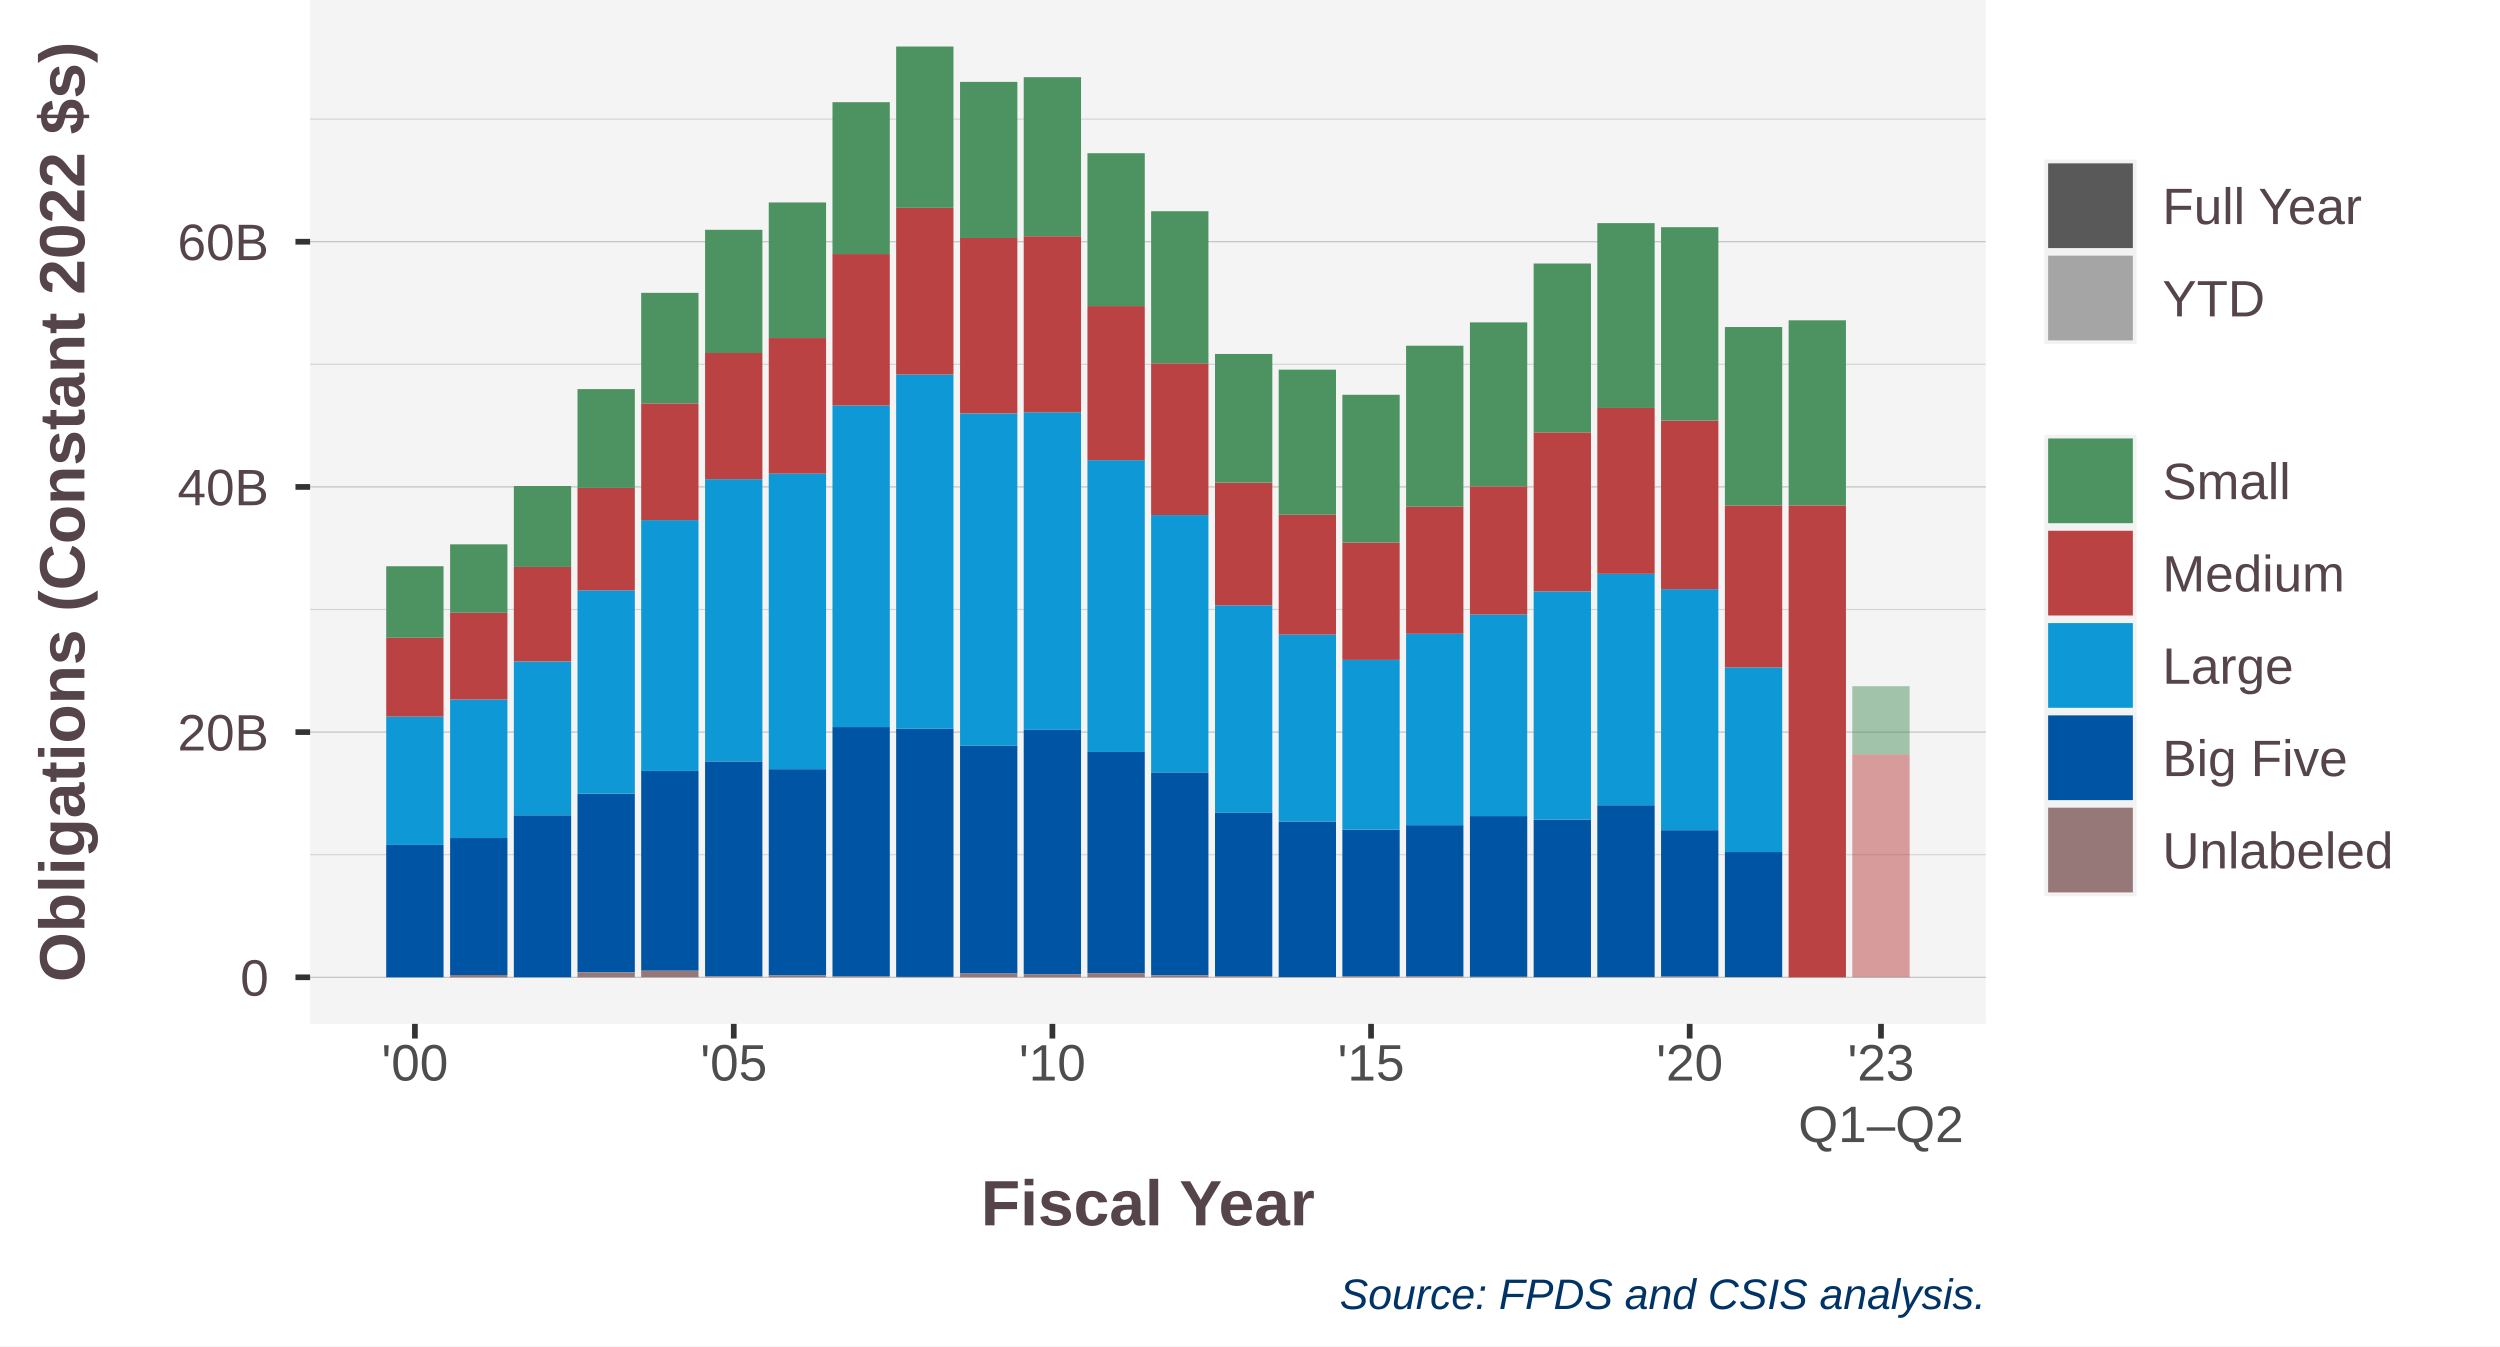
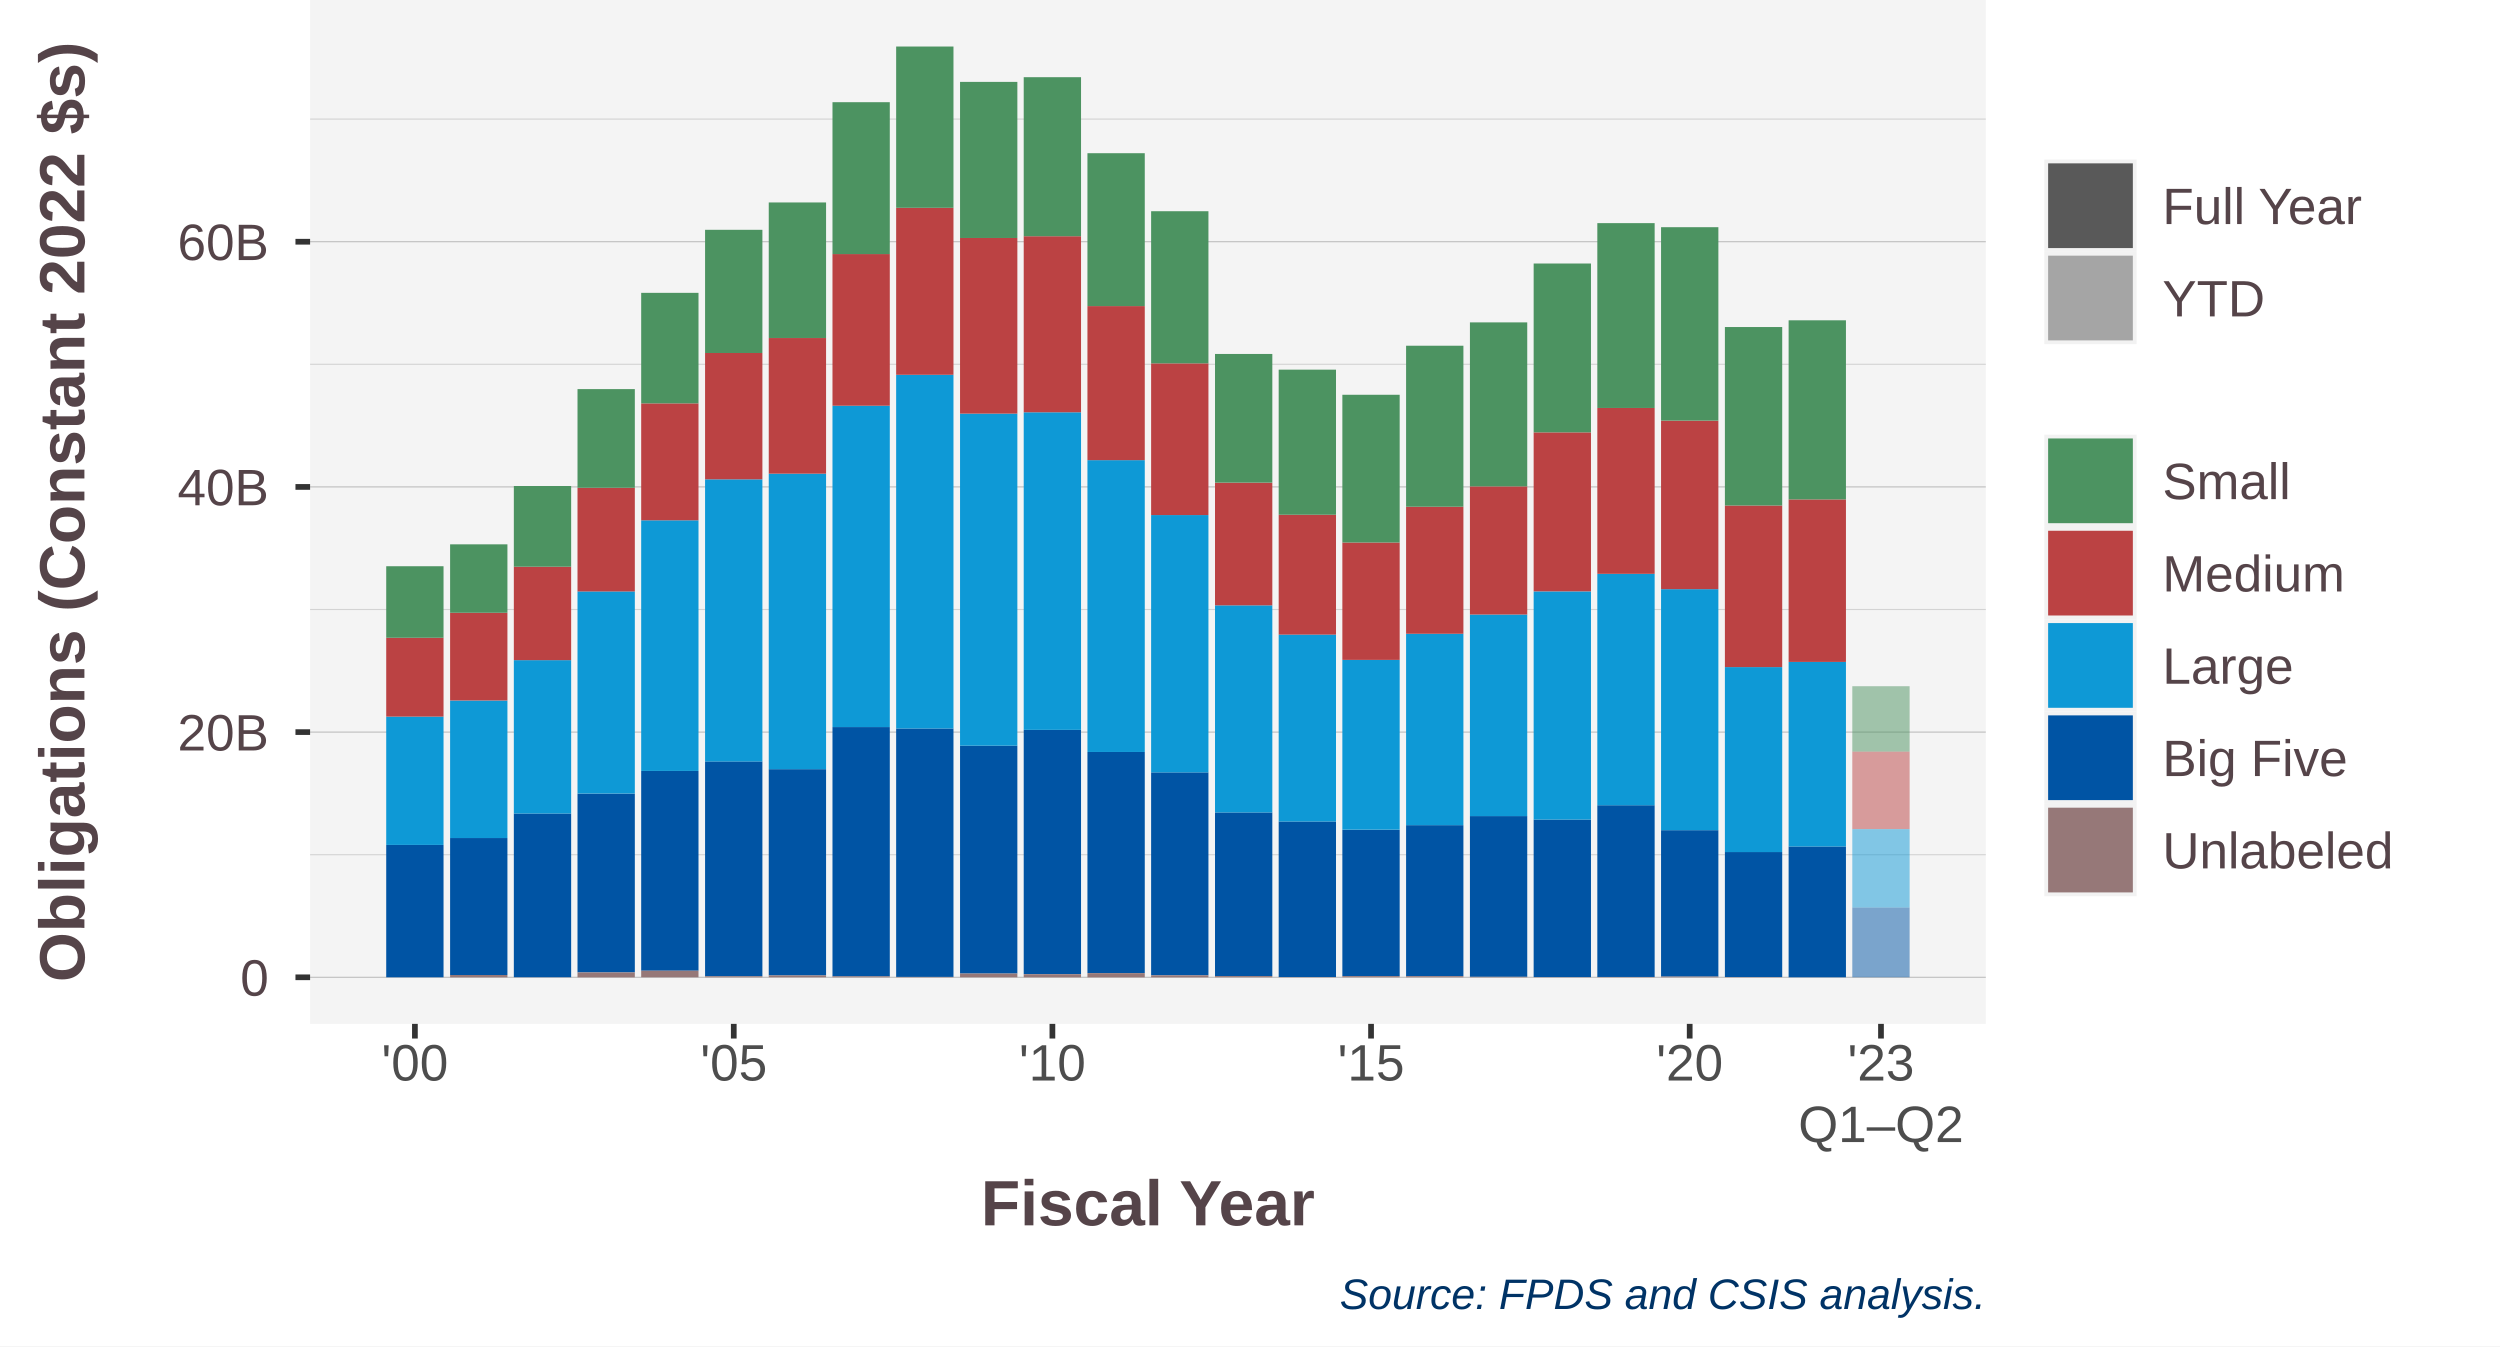
<svg xmlns="http://www.w3.org/2000/svg" class="svglite" width="468.00pt" height="252.00pt" viewBox="0 0 468.00 252.00">
  <defs>
    <style type="text/css">
    .svglite line, .svglite polyline, .svglite polygon, .svglite path, .svglite rect, .svglite circle {
      fill: none;
      stroke: #000000;
      stroke-linecap: round;
      stroke-linejoin: round;
      stroke-miterlimit: 10.00;
    }
    .svglite text {
      white-space: pre;
    }
  </style>
  </defs>
  <rect width="100%" height="100%" style="stroke: none; fill: #FFFFFF;" />
  <defs>
    <clipPath id="cpMC4wMHw0NjguMDB8MC4wMHwyNTIuMDA=">
      <rect x="0.00" y="0.00" width="468.00" height="252.00" />
    </clipPath>
  </defs>
  <g clip-path="url(#cpMC4wMHw0NjguMDB8MC4wMHwyNTIuMDA=)">
    <rect x="0.00" y="0.00" width="468.00" height="252.00" style="stroke-width: 1.07; stroke: #FFFFFF; fill: #FFFFFF;" />
  </g>
  <defs>
    <clipPath id="cpNTguMDV8MzcxLjc0fDAuMDB8MTkxLjY3">
      <rect x="58.05" y="0.00" width="313.70" height="191.67" />
    </clipPath>
  </defs>
  <g clip-path="url(#cpNTguMDV8MzcxLjc0fDAuMDB8MTkxLjY3)">
    <rect x="58.05" y="-0" width="313.70" height="191.67" style="stroke-width: 1.07; stroke: none; fill: #F4F4F4;" />
    <polyline points="58.05,160.00 371.74,160.00 " style="stroke-width: 0.21; stroke: #D3D3D3; stroke-linecap: butt;" />
    <polyline points="58.05,114.10 371.74,114.10 " style="stroke-width: 0.21; stroke: #D3D3D3; stroke-linecap: butt;" />
    <polyline points="58.05,68.20 371.74,68.20 " style="stroke-width: 0.21; stroke: #D3D3D3; stroke-linecap: butt;" />
    <polyline points="58.05,22.30 371.74,22.30 " style="stroke-width: 0.21; stroke: #D3D3D3; stroke-linecap: butt;" />
    <polyline points="58.05,182.95 371.74,182.95 " style="stroke-width: 0.21; stroke: #BEBEBE; stroke-linecap: butt;" />
    <polyline points="58.05,137.05 371.74,137.05 " style="stroke-width: 0.21; stroke: #BEBEBE; stroke-linecap: butt;" />
    <polyline points="58.05,91.15 371.74,91.15 " style="stroke-width: 0.21; stroke: #BEBEBE; stroke-linecap: butt;" />
    <polyline points="58.05,45.25 371.74,45.25 " style="stroke-width: 0.21; stroke: #BEBEBE; stroke-linecap: butt;" />
    <rect x="72.30" y="158.17" width="10.73" height="24.78" style="stroke-width: 1.07; stroke: none; stroke-linecap: butt; stroke-linejoin: miter; fill: #0054A4;" />
    <rect x="84.26" y="156.88" width="10.73" height="25.64" style="stroke-width: 1.07; stroke: none; stroke-linecap: butt; stroke-linejoin: miter; fill: #0054A4;" />
-     <rect x="96.19" y="152.62" width="10.73" height="30.32" style="stroke-width: 1.07; stroke: none; stroke-linecap: butt; stroke-linejoin: miter; fill: #0054A4;" />
+     <rect x="96.19" y="152.29" width="10.73" height="30.65" style="stroke-width: 1.07; stroke: none; stroke-linecap: butt; stroke-linejoin: miter; fill: #0054A4;" />
    <rect x="108.11" y="148.56" width="10.73" height="33.48" style="stroke-width: 1.07; stroke: none; stroke-linecap: butt; stroke-linejoin: miter; fill: #0054A4;" />
    <rect x="120.03" y="144.32" width="10.73" height="37.40" style="stroke-width: 1.07; stroke: none; stroke-linecap: butt; stroke-linejoin: miter; fill: #0054A4;" />
    <rect x="131.99" y="142.54" width="10.73" height="40.22" style="stroke-width: 1.07; stroke: none; stroke-linecap: butt; stroke-linejoin: miter; fill: #0054A4;" />
    <rect x="143.91" y="143.99" width="10.73" height="38.61" style="stroke-width: 1.07; stroke: none; stroke-linecap: butt; stroke-linejoin: miter; fill: #0054A4;" />
    <rect x="155.84" y="136.11" width="10.73" height="46.67" style="stroke-width: 1.07; stroke: none; stroke-linecap: butt; stroke-linejoin: miter; fill: #0054A4;" />
    <rect x="167.76" y="136.37" width="10.73" height="46.51" style="stroke-width: 1.07; stroke: none; stroke-linecap: butt; stroke-linejoin: miter; fill: #0054A4;" />
    <rect x="179.72" y="139.59" width="10.73" height="42.66" style="stroke-width: 1.07; stroke: none; stroke-linecap: butt; stroke-linejoin: miter; fill: #0054A4;" />
    <rect x="191.64" y="136.62" width="10.73" height="45.74" style="stroke-width: 1.07; stroke: none; stroke-linecap: butt; stroke-linejoin: miter; fill: #0054A4;" />
    <rect x="203.57" y="140.77" width="10.73" height="41.40" style="stroke-width: 1.07; stroke: none; stroke-linecap: butt; stroke-linejoin: miter; fill: #0054A4;" />
    <rect x="215.49" y="144.59" width="10.73" height="37.99" style="stroke-width: 1.07; stroke: none; stroke-linecap: butt; stroke-linejoin: miter; fill: #0054A4;" />
    <rect x="227.45" y="152.09" width="10.73" height="30.63" style="stroke-width: 1.07; stroke: none; stroke-linecap: butt; stroke-linejoin: miter; fill: #0054A4;" />
    <rect x="239.37" y="153.78" width="10.73" height="29.12" style="stroke-width: 1.07; stroke: none; stroke-linecap: butt; stroke-linejoin: miter; fill: #0054A4;" />
    <rect x="251.29" y="155.32" width="10.73" height="27.41" style="stroke-width: 1.07; stroke: none; stroke-linecap: butt; stroke-linejoin: miter; fill: #0054A4;" />
    <rect x="263.22" y="154.47" width="10.73" height="28.27" style="stroke-width: 1.07; stroke: none; stroke-linecap: butt; stroke-linejoin: miter; fill: #0054A4;" />
    <rect x="275.17" y="152.77" width="10.73" height="30.09" style="stroke-width: 1.07; stroke: none; stroke-linecap: butt; stroke-linejoin: miter; fill: #0054A4;" />
    <rect x="287.10" y="153.42" width="10.73" height="29.49" style="stroke-width: 1.07; stroke: none; stroke-linecap: butt; stroke-linejoin: miter; fill: #0054A4;" />
    <rect x="299.02" y="150.74" width="10.73" height="32.15" style="stroke-width: 1.07; stroke: none; stroke-linecap: butt; stroke-linejoin: miter; fill: #0054A4;" />
    <rect x="310.95" y="155.41" width="10.73" height="27.41" style="stroke-width: 1.07; stroke: none; stroke-linecap: butt; stroke-linejoin: miter; fill: #0054A4;" />
    <rect x="322.90" y="159.50" width="10.73" height="23.40" style="stroke-width: 1.07; stroke: none; stroke-linecap: butt; stroke-linejoin: miter; fill: #0054A4;" />
+     <rect x="334.83" y="158.46" width="10.73" height="24.49" style="stroke-width: 1.07; stroke: none; stroke-linecap: butt; stroke-linejoin: miter; fill: #0054A4;" />
+     <rect x="346.75" y="169.88" width="10.73" height="13.07" style="stroke-width: 1.07; stroke: none; stroke-linecap: butt; stroke-linejoin: miter; fill: #0054A4; fill-opacity: 0.50;" />
    <rect x="72.30" y="134.15" width="10.73" height="24.02" style="stroke-width: 1.07; stroke: none; stroke-linecap: butt; stroke-linejoin: miter; fill: #0E99D6;" />
-     <rect x="84.26" y="130.96" width="10.73" height="25.92" style="stroke-width: 1.07; stroke: none; stroke-linecap: butt; stroke-linejoin: miter; fill: #0E99D6;" />
-     <rect x="96.19" y="123.83" width="10.73" height="28.79" style="stroke-width: 1.07; stroke: none; stroke-linecap: butt; stroke-linejoin: miter; fill: #0E99D6;" />
-     <rect x="108.11" y="110.51" width="10.73" height="38.05" style="stroke-width: 1.07; stroke: none; stroke-linecap: butt; stroke-linejoin: miter; fill: #0E99D6;" />
-     <rect x="120.03" y="97.36" width="10.73" height="46.96" style="stroke-width: 1.07; stroke: none; stroke-linecap: butt; stroke-linejoin: miter; fill: #0E99D6;" />
-     <rect x="131.99" y="89.70" width="10.73" height="52.84" style="stroke-width: 1.07; stroke: none; stroke-linecap: butt; stroke-linejoin: miter; fill: #0E99D6;" />
-     <rect x="143.91" y="88.65" width="10.73" height="55.33" style="stroke-width: 1.07; stroke: none; stroke-linecap: butt; stroke-linejoin: miter; fill: #0E99D6;" />
-     <rect x="155.84" y="75.91" width="10.73" height="60.19" style="stroke-width: 1.07; stroke: none; stroke-linecap: butt; stroke-linejoin: miter; fill: #0E99D6;" />
-     <rect x="167.76" y="70.12" width="10.73" height="66.25" style="stroke-width: 1.07; stroke: none; stroke-linecap: butt; stroke-linejoin: miter; fill: #0E99D6;" />
-     <rect x="179.72" y="77.40" width="10.73" height="62.20" style="stroke-width: 1.07; stroke: none; stroke-linecap: butt; stroke-linejoin: miter; fill: #0E99D6;" />
+     <rect x="84.26" y="131.14" width="10.73" height="25.74" style="stroke-width: 1.07; stroke: none; stroke-linecap: butt; stroke-linejoin: miter; fill: #0E99D6;" />
+     <rect x="96.19" y="123.58" width="10.73" height="28.71" style="stroke-width: 1.07; stroke: none; stroke-linecap: butt; stroke-linejoin: miter; fill: #0E99D6;" />
+     <rect x="108.11" y="110.71" width="10.73" height="37.84" style="stroke-width: 1.07; stroke: none; stroke-linecap: butt; stroke-linejoin: miter; fill: #0E99D6;" />
+     <rect x="120.03" y="97.40" width="10.73" height="46.92" style="stroke-width: 1.07; stroke: none; stroke-linecap: butt; stroke-linejoin: miter; fill: #0E99D6;" />
+     <rect x="131.99" y="89.73" width="10.73" height="52.82" style="stroke-width: 1.07; stroke: none; stroke-linecap: butt; stroke-linejoin: miter; fill: #0E99D6;" />
+     <rect x="143.91" y="88.67" width="10.73" height="55.32" style="stroke-width: 1.07; stroke: none; stroke-linecap: butt; stroke-linejoin: miter; fill: #0E99D6;" />
+     <rect x="155.84" y="75.95" width="10.73" height="60.15" style="stroke-width: 1.07; stroke: none; stroke-linecap: butt; stroke-linejoin: miter; fill: #0E99D6;" />
+     <rect x="167.76" y="70.16" width="10.73" height="66.21" style="stroke-width: 1.07; stroke: none; stroke-linecap: butt; stroke-linejoin: miter; fill: #0E99D6;" />
+     <rect x="179.72" y="77.43" width="10.73" height="62.16" style="stroke-width: 1.07; stroke: none; stroke-linecap: butt; stroke-linejoin: miter; fill: #0E99D6;" />
    <rect x="191.64" y="77.18" width="10.73" height="59.45" style="stroke-width: 1.07; stroke: none; stroke-linecap: butt; stroke-linejoin: miter; fill: #0E99D6;" />
    <rect x="203.57" y="86.14" width="10.73" height="54.63" style="stroke-width: 1.07; stroke: none; stroke-linecap: butt; stroke-linejoin: miter; fill: #0E99D6;" />
    <rect x="215.49" y="96.42" width="10.73" height="48.17" style="stroke-width: 1.07; stroke: none; stroke-linecap: butt; stroke-linejoin: miter; fill: #0E99D6;" />
    <rect x="227.45" y="113.32" width="10.73" height="38.77" style="stroke-width: 1.07; stroke: none; stroke-linecap: butt; stroke-linejoin: miter; fill: #0E99D6;" />
    <rect x="239.37" y="118.79" width="10.73" height="34.99" style="stroke-width: 1.07; stroke: none; stroke-linecap: butt; stroke-linejoin: miter; fill: #0E99D6;" />
-     <rect x="251.29" y="123.53" width="10.73" height="31.79" style="stroke-width: 1.07; stroke: none; stroke-linecap: butt; stroke-linejoin: miter; fill: #0E99D6;" />
+     <rect x="251.29" y="123.53" width="10.73" height="31.78" style="stroke-width: 1.07; stroke: none; stroke-linecap: butt; stroke-linejoin: miter; fill: #0E99D6;" />
    <rect x="263.22" y="118.64" width="10.73" height="35.83" style="stroke-width: 1.07; stroke: none; stroke-linecap: butt; stroke-linejoin: miter; fill: #0E99D6;" />
    <rect x="275.17" y="115.04" width="10.73" height="37.74" style="stroke-width: 1.07; stroke: none; stroke-linecap: butt; stroke-linejoin: miter; fill: #0E99D6;" />
    <rect x="287.10" y="110.71" width="10.73" height="42.71" style="stroke-width: 1.07; stroke: none; stroke-linecap: butt; stroke-linejoin: miter; fill: #0E99D6;" />
    <rect x="299.02" y="107.42" width="10.73" height="43.32" style="stroke-width: 1.07; stroke: none; stroke-linecap: butt; stroke-linejoin: miter; fill: #0E99D6;" />
    <rect x="310.95" y="110.29" width="10.73" height="45.12" style="stroke-width: 1.07; stroke: none; stroke-linecap: butt; stroke-linejoin: miter; fill: #0E99D6;" />
-     <rect x="322.90" y="124.95" width="10.73" height="34.56" style="stroke-width: 1.07; stroke: none; stroke-linecap: butt; stroke-linejoin: miter; fill: #0E99D6;" />
+     <rect x="322.90" y="124.88" width="10.73" height="34.63" style="stroke-width: 1.07; stroke: none; stroke-linecap: butt; stroke-linejoin: miter; fill: #0E99D6;" />
+     <rect x="334.83" y="123.91" width="10.73" height="34.55" style="stroke-width: 1.07; stroke: none; stroke-linecap: butt; stroke-linejoin: miter; fill: #0E99D6;" />
+     <rect x="346.75" y="155.21" width="10.73" height="14.67" style="stroke-width: 1.07; stroke: none; stroke-linecap: butt; stroke-linejoin: miter; fill: #0E99D6; fill-opacity: 0.50;" />
    <rect x="72.30" y="119.39" width="10.73" height="14.76" style="stroke-width: 1.07; stroke: none; stroke-linecap: butt; stroke-linejoin: miter; fill: #BB4243;" />
-     <rect x="84.26" y="114.71" width="10.73" height="16.24" style="stroke-width: 1.07; stroke: none; stroke-linecap: butt; stroke-linejoin: miter; fill: #BB4243;" />
-     <rect x="96.19" y="106.13" width="10.73" height="17.69" style="stroke-width: 1.07; stroke: none; stroke-linecap: butt; stroke-linejoin: miter; fill: #BB4243;" />
-     <rect x="108.11" y="91.35" width="10.73" height="19.16" style="stroke-width: 1.07; stroke: none; stroke-linecap: butt; stroke-linejoin: miter; fill: #BB4243;" />
-     <rect x="120.03" y="75.52" width="10.73" height="21.84" style="stroke-width: 1.07; stroke: none; stroke-linecap: butt; stroke-linejoin: miter; fill: #BB4243;" />
-     <rect x="131.99" y="66.08" width="10.73" height="23.62" style="stroke-width: 1.07; stroke: none; stroke-linecap: butt; stroke-linejoin: miter; fill: #BB4243;" />
-     <rect x="143.91" y="63.28" width="10.73" height="25.38" style="stroke-width: 1.07; stroke: none; stroke-linecap: butt; stroke-linejoin: miter; fill: #BB4243;" />
-     <rect x="155.84" y="47.56" width="10.73" height="28.35" style="stroke-width: 1.07; stroke: none; stroke-linecap: butt; stroke-linejoin: miter; fill: #BB4243;" />
-     <rect x="167.76" y="38.90" width="10.73" height="31.22" style="stroke-width: 1.07; stroke: none; stroke-linecap: butt; stroke-linejoin: miter; fill: #BB4243;" />
-     <rect x="179.72" y="44.55" width="10.73" height="32.84" style="stroke-width: 1.07; stroke: none; stroke-linecap: butt; stroke-linejoin: miter; fill: #BB4243;" />
+     <rect x="84.26" y="114.71" width="10.73" height="16.42" style="stroke-width: 1.07; stroke: none; stroke-linecap: butt; stroke-linejoin: miter; fill: #BB4243;" />
+     <rect x="96.19" y="106.09" width="10.73" height="17.49" style="stroke-width: 1.07; stroke: none; stroke-linecap: butt; stroke-linejoin: miter; fill: #BB4243;" />
+     <rect x="108.11" y="91.32" width="10.73" height="19.40" style="stroke-width: 1.07; stroke: none; stroke-linecap: butt; stroke-linejoin: miter; fill: #BB4243;" />
+     <rect x="120.03" y="75.51" width="10.73" height="21.89" style="stroke-width: 1.07; stroke: none; stroke-linecap: butt; stroke-linejoin: miter; fill: #BB4243;" />
+     <rect x="131.99" y="66.08" width="10.73" height="23.65" style="stroke-width: 1.07; stroke: none; stroke-linecap: butt; stroke-linejoin: miter; fill: #BB4243;" />
+     <rect x="143.91" y="63.28" width="10.73" height="25.39" style="stroke-width: 1.07; stroke: none; stroke-linecap: butt; stroke-linejoin: miter; fill: #BB4243;" />
+     <rect x="155.84" y="47.56" width="10.73" height="28.39" style="stroke-width: 1.07; stroke: none; stroke-linecap: butt; stroke-linejoin: miter; fill: #BB4243;" />
+     <rect x="167.76" y="38.90" width="10.73" height="31.26" style="stroke-width: 1.07; stroke: none; stroke-linecap: butt; stroke-linejoin: miter; fill: #BB4243;" />
+     <rect x="179.72" y="44.55" width="10.73" height="32.88" style="stroke-width: 1.07; stroke: none; stroke-linecap: butt; stroke-linejoin: miter; fill: #BB4243;" />
    <rect x="191.64" y="44.22" width="10.73" height="32.96" style="stroke-width: 1.07; stroke: none; stroke-linecap: butt; stroke-linejoin: miter; fill: #BB4243;" />
    <rect x="203.57" y="57.30" width="10.73" height="28.84" style="stroke-width: 1.07; stroke: none; stroke-linecap: butt; stroke-linejoin: miter; fill: #BB4243;" />
    <rect x="215.49" y="68.02" width="10.73" height="28.40" style="stroke-width: 1.07; stroke: none; stroke-linecap: butt; stroke-linejoin: miter; fill: #BB4243;" />
    <rect x="227.45" y="90.36" width="10.73" height="22.96" style="stroke-width: 1.07; stroke: none; stroke-linecap: butt; stroke-linejoin: miter; fill: #BB4243;" />
    <rect x="239.37" y="96.36" width="10.73" height="22.44" style="stroke-width: 1.07; stroke: none; stroke-linecap: butt; stroke-linejoin: miter; fill: #BB4243;" />
    <rect x="251.29" y="101.56" width="10.73" height="21.97" style="stroke-width: 1.07; stroke: none; stroke-linecap: butt; stroke-linejoin: miter; fill: #BB4243;" />
    <rect x="263.22" y="94.86" width="10.73" height="23.78" style="stroke-width: 1.07; stroke: none; stroke-linecap: butt; stroke-linejoin: miter; fill: #BB4243;" />
    <rect x="275.17" y="91.05" width="10.73" height="23.99" style="stroke-width: 1.07; stroke: none; stroke-linecap: butt; stroke-linejoin: miter; fill: #BB4243;" />
    <rect x="287.10" y="80.94" width="10.73" height="29.76" style="stroke-width: 1.07; stroke: none; stroke-linecap: butt; stroke-linejoin: miter; fill: #BB4243;" />
    <rect x="299.02" y="76.37" width="10.73" height="31.05" style="stroke-width: 1.07; stroke: none; stroke-linecap: butt; stroke-linejoin: miter; fill: #BB4243;" />
-     <rect x="310.95" y="78.75" width="10.73" height="31.55" style="stroke-width: 1.07; stroke: none; stroke-linecap: butt; stroke-linejoin: miter; fill: #BB4243;" />
-     <rect x="322.90" y="94.63" width="10.73" height="30.32" style="stroke-width: 1.07; stroke: none; stroke-linecap: butt; stroke-linejoin: miter; fill: #BB4243;" />
-     <rect x="334.83" y="94.61" width="10.73" height="88.35" style="stroke-width: 1.07; stroke: none; stroke-linecap: butt; stroke-linejoin: miter; fill: #BB4243;" />
-     <rect x="346.75" y="141.20" width="10.73" height="41.75" style="stroke-width: 1.07; stroke: none; stroke-linecap: butt; stroke-linejoin: miter; fill: #BB4243; fill-opacity: 0.50;" />
+     <rect x="310.95" y="78.75" width="10.73" height="31.54" style="stroke-width: 1.07; stroke: none; stroke-linecap: butt; stroke-linejoin: miter; fill: #BB4243;" />
+     <rect x="322.90" y="94.63" width="10.73" height="30.25" style="stroke-width: 1.07; stroke: none; stroke-linecap: butt; stroke-linejoin: miter; fill: #BB4243;" />
+     <rect x="334.83" y="93.49" width="10.73" height="30.42" style="stroke-width: 1.07; stroke: none; stroke-linecap: butt; stroke-linejoin: miter; fill: #BB4243;" />
+     <rect x="346.75" y="140.69" width="10.73" height="14.51" style="stroke-width: 1.07; stroke: none; stroke-linecap: butt; stroke-linejoin: miter; fill: #BB4243; fill-opacity: 0.50;" />
    <rect x="72.30" y="106.00" width="10.73" height="13.39" style="stroke-width: 1.07; stroke: none; stroke-linecap: butt; stroke-linejoin: miter; fill: #4C9361;" />
    <rect x="84.26" y="101.90" width="10.73" height="12.81" style="stroke-width: 1.07; stroke: none; stroke-linecap: butt; stroke-linejoin: miter; fill: #4C9361;" />
-     <rect x="96.19" y="90.98" width="10.73" height="15.15" style="stroke-width: 1.07; stroke: none; stroke-linecap: butt; stroke-linejoin: miter; fill: #4C9361;" />
-     <rect x="108.11" y="72.84" width="10.73" height="18.50" style="stroke-width: 1.07; stroke: none; stroke-linecap: butt; stroke-linejoin: miter; fill: #4C9361;" />
-     <rect x="120.03" y="54.82" width="10.73" height="20.70" style="stroke-width: 1.07; stroke: none; stroke-linecap: butt; stroke-linejoin: miter; fill: #4C9361;" />
+     <rect x="96.19" y="90.98" width="10.73" height="15.11" style="stroke-width: 1.07; stroke: none; stroke-linecap: butt; stroke-linejoin: miter; fill: #4C9361;" />
+     <rect x="108.11" y="72.84" width="10.73" height="18.47" style="stroke-width: 1.07; stroke: none; stroke-linecap: butt; stroke-linejoin: miter; fill: #4C9361;" />
+     <rect x="120.03" y="54.82" width="10.73" height="20.69" style="stroke-width: 1.07; stroke: none; stroke-linecap: butt; stroke-linejoin: miter; fill: #4C9361;" />
    <rect x="131.99" y="43.02" width="10.73" height="23.06" style="stroke-width: 1.07; stroke: none; stroke-linecap: butt; stroke-linejoin: miter; fill: #4C9361;" />
    <rect x="143.91" y="37.90" width="10.73" height="25.37" style="stroke-width: 1.07; stroke: none; stroke-linecap: butt; stroke-linejoin: miter; fill: #4C9361;" />
    <rect x="155.84" y="19.13" width="10.73" height="28.44" style="stroke-width: 1.07; stroke: none; stroke-linecap: butt; stroke-linejoin: miter; fill: #4C9361;" />
    <rect x="167.76" y="8.71" width="10.73" height="30.19" style="stroke-width: 1.07; stroke: none; stroke-linecap: butt; stroke-linejoin: miter; fill: #4C9361;" />
    <rect x="179.72" y="15.33" width="10.73" height="29.22" style="stroke-width: 1.07; stroke: none; stroke-linecap: butt; stroke-linejoin: miter; fill: #4C9361;" />
    <rect x="191.64" y="14.45" width="10.73" height="29.77" style="stroke-width: 1.07; stroke: none; stroke-linecap: butt; stroke-linejoin: miter; fill: #4C9361;" />
    <rect x="203.57" y="28.68" width="10.73" height="28.62" style="stroke-width: 1.07; stroke: none; stroke-linecap: butt; stroke-linejoin: miter; fill: #4C9361;" />
    <rect x="215.49" y="39.54" width="10.73" height="28.48" style="stroke-width: 1.07; stroke: none; stroke-linecap: butt; stroke-linejoin: miter; fill: #4C9361;" />
    <rect x="227.45" y="66.26" width="10.73" height="24.09" style="stroke-width: 1.07; stroke: none; stroke-linecap: butt; stroke-linejoin: miter; fill: #4C9361;" />
    <rect x="239.37" y="69.20" width="10.73" height="27.16" style="stroke-width: 1.07; stroke: none; stroke-linecap: butt; stroke-linejoin: miter; fill: #4C9361;" />
    <rect x="251.29" y="73.90" width="10.73" height="27.66" style="stroke-width: 1.07; stroke: none; stroke-linecap: butt; stroke-linejoin: miter; fill: #4C9361;" />
    <rect x="263.22" y="64.72" width="10.73" height="30.14" style="stroke-width: 1.07; stroke: none; stroke-linecap: butt; stroke-linejoin: miter; fill: #4C9361;" />
    <rect x="275.17" y="60.35" width="10.73" height="30.70" style="stroke-width: 1.07; stroke: none; stroke-linecap: butt; stroke-linejoin: miter; fill: #4C9361;" />
    <rect x="287.10" y="49.33" width="10.73" height="31.61" style="stroke-width: 1.07; stroke: none; stroke-linecap: butt; stroke-linejoin: miter; fill: #4C9361;" />
    <rect x="299.02" y="41.77" width="10.73" height="34.60" style="stroke-width: 1.07; stroke: none; stroke-linecap: butt; stroke-linejoin: miter; fill: #4C9361;" />
    <rect x="310.95" y="42.53" width="10.73" height="36.21" style="stroke-width: 1.07; stroke: none; stroke-linecap: butt; stroke-linejoin: miter; fill: #4C9361;" />
    <rect x="322.90" y="61.22" width="10.73" height="33.41" style="stroke-width: 1.07; stroke: none; stroke-linecap: butt; stroke-linejoin: miter; fill: #4C9361;" />
-     <rect x="334.83" y="59.96" width="10.73" height="34.64" style="stroke-width: 1.07; stroke: none; stroke-linecap: butt; stroke-linejoin: miter; fill: #4C9361;" />
-     <rect x="346.75" y="128.46" width="10.73" height="12.74" style="stroke-width: 1.07; stroke: none; stroke-linecap: butt; stroke-linejoin: miter; fill: #4C9361; fill-opacity: 0.50;" />
+     <rect x="334.83" y="59.96" width="10.73" height="33.53" style="stroke-width: 1.07; stroke: none; stroke-linecap: butt; stroke-linejoin: miter; fill: #4C9361;" />
+     <rect x="346.75" y="128.46" width="10.73" height="12.24" style="stroke-width: 1.07; stroke: none; stroke-linecap: butt; stroke-linejoin: miter; fill: #4C9361; fill-opacity: 0.50;" />
    <rect x="72.30" y="182.95" width="10.73" height="0.003" style="stroke-width: 1.07; stroke: none; stroke-linecap: butt; stroke-linejoin: miter; fill: #967878;" />
    <rect x="84.26" y="182.52" width="10.73" height="0.44" style="stroke-width: 1.07; stroke: none; stroke-linecap: butt; stroke-linejoin: miter; fill: #967878;" />
    <rect x="96.19" y="182.94" width="10.73" height="0.013" style="stroke-width: 1.07; stroke: none; stroke-linecap: butt; stroke-linejoin: miter; fill: #967878;" />
    <rect x="108.11" y="182.04" width="10.73" height="0.92" style="stroke-width: 1.07; stroke: none; stroke-linecap: butt; stroke-linejoin: miter; fill: #967878;" />
    <rect x="120.03" y="181.72" width="10.73" height="1.23" style="stroke-width: 1.07; stroke: none; stroke-linecap: butt; stroke-linejoin: miter; fill: #967878;" />
    <rect x="131.99" y="182.76" width="10.73" height="0.19" style="stroke-width: 1.07; stroke: none; stroke-linecap: butt; stroke-linejoin: miter; fill: #967878;" />
    <rect x="143.91" y="182.60" width="10.73" height="0.35" style="stroke-width: 1.07; stroke: none; stroke-linecap: butt; stroke-linejoin: miter; fill: #967878;" />
    <rect x="155.84" y="182.77" width="10.73" height="0.18" style="stroke-width: 1.07; stroke: none; stroke-linecap: butt; stroke-linejoin: miter; fill: #967878;" />
    <rect x="167.76" y="182.88" width="10.73" height="0.073" style="stroke-width: 1.07; stroke: none; stroke-linecap: butt; stroke-linejoin: miter; fill: #967878;" />
    <rect x="179.72" y="182.25" width="10.73" height="0.70" style="stroke-width: 1.07; stroke: none; stroke-linecap: butt; stroke-linejoin: miter; fill: #967878;" />
    <rect x="191.64" y="182.37" width="10.73" height="0.59" style="stroke-width: 1.07; stroke: none; stroke-linecap: butt; stroke-linejoin: miter; fill: #967878;" />
    <rect x="203.57" y="182.17" width="10.73" height="0.79" style="stroke-width: 1.07; stroke: none; stroke-linecap: butt; stroke-linejoin: miter; fill: #967878;" />
    <rect x="215.49" y="182.58" width="10.73" height="0.38" style="stroke-width: 1.07; stroke: none; stroke-linecap: butt; stroke-linejoin: miter; fill: #967878;" />
    <rect x="227.45" y="182.72" width="10.73" height="0.23" style="stroke-width: 1.07; stroke: none; stroke-linecap: butt; stroke-linejoin: miter; fill: #967878;" />
    <rect x="239.37" y="182.90" width="10.73" height="0.050" style="stroke-width: 1.07; stroke: none; stroke-linecap: butt; stroke-linejoin: miter; fill: #967878;" />
    <rect x="251.29" y="182.73" width="10.73" height="0.22" style="stroke-width: 1.07; stroke: none; stroke-linecap: butt; stroke-linejoin: miter; fill: #967878;" />
    <rect x="263.22" y="182.74" width="10.73" height="0.21" style="stroke-width: 1.07; stroke: none; stroke-linecap: butt; stroke-linejoin: miter; fill: #967878;" />
    <rect x="275.17" y="182.86" width="10.73" height="0.091" style="stroke-width: 1.07; stroke: none; stroke-linecap: butt; stroke-linejoin: miter; fill: #967878;" />
    <rect x="287.10" y="182.91" width="10.73" height="0.044" style="stroke-width: 1.07; stroke: none; stroke-linecap: butt; stroke-linejoin: miter; fill: #967878;" />
    <rect x="299.02" y="182.89" width="10.73" height="0.063" style="stroke-width: 1.07; stroke: none; stroke-linecap: butt; stroke-linejoin: miter; fill: #967878;" />
    <rect x="310.95" y="182.82" width="10.73" height="0.13" style="stroke-width: 1.07; stroke: none; stroke-linecap: butt; stroke-linejoin: miter; fill: #967878;" />
    <rect x="322.90" y="182.90" width="10.73" height="0.052" style="stroke-width: 1.07; stroke: none; stroke-linecap: butt; stroke-linejoin: miter; fill: #967878;" />
+     <rect x="334.83" y="182.95" width="10.73" height="0.007" style="stroke-width: 1.07; stroke: none; stroke-linecap: butt; stroke-linejoin: miter; fill: #967878;" />
+     <rect x="346.75" y="182.95" width="10.73" height="0.004" style="stroke-width: 1.07; stroke: none; stroke-linecap: butt; stroke-linejoin: miter; fill: #967878; fill-opacity: 0.50;" />
  </g>
  <g clip-path="url(#cpMC4wMHw0NjguMDB8MC4wMHwyNTIuMDA=)">
    <text x="50.32" y="186.39" text-anchor="end" style="font-size: 9.60px;fill: #554449; font-family: &quot;Arial&quot;;" textLength="5.34px" lengthAdjust="spacingAndGlyphs">0</text>
    <text x="50.32" y="140.49" text-anchor="end" style="font-size: 9.60px;fill: #554449; font-family: &quot;Arial&quot;;" textLength="17.06px" lengthAdjust="spacingAndGlyphs">20B</text>
    <text x="50.32" y="94.58" text-anchor="end" style="font-size: 9.60px;fill: #554449; font-family: &quot;Arial&quot;;" textLength="17.06px" lengthAdjust="spacingAndGlyphs">40B</text>
    <text x="50.32" y="48.68" text-anchor="end" style="font-size: 9.60px;fill: #554449; font-family: &quot;Arial&quot;;" textLength="17.06px" lengthAdjust="spacingAndGlyphs">60B</text>
    <polyline points="55.31,182.95 58.05,182.95 " style="stroke-width: 1.07; stroke: #333333; stroke-linecap: butt;" />
    <polyline points="55.31,137.05 58.05,137.05 " style="stroke-width: 1.07; stroke: #333333; stroke-linecap: butt;" />
    <polyline points="55.31,91.15 58.05,91.15 " style="stroke-width: 1.07; stroke: #333333; stroke-linecap: butt;" />
    <polyline points="55.31,45.25 58.05,45.25 " style="stroke-width: 1.07; stroke: #333333; stroke-linecap: butt;" />
    <polyline points="77.67,194.41 77.67,191.67 " style="stroke-width: 1.07; stroke: #333333; stroke-linecap: butt;" />
    <polyline points="137.36,194.41 137.36,191.67 " style="stroke-width: 1.07; stroke: #333333; stroke-linecap: butt;" />
    <polyline points="197.01,194.41 197.01,191.67 " style="stroke-width: 1.07; stroke: #333333; stroke-linecap: butt;" />
    <polyline points="256.66,194.41 256.66,191.67 " style="stroke-width: 1.07; stroke: #333333; stroke-linecap: butt;" />
    <polyline points="316.31,194.41 316.31,191.67 " style="stroke-width: 1.07; stroke: #333333; stroke-linecap: butt;" />
    <polyline points="352.12,194.41 352.12,191.67 " style="stroke-width: 1.07; stroke: #333333; stroke-linecap: butt;" />
    <text x="77.67" y="202.27" text-anchor="middle" style="font-size: 9.60px;fill: #4D4D4D; font-family: &quot;Arial&quot;;" textLength="12.50px" lengthAdjust="spacingAndGlyphs">'00</text>
    <text x="137.36" y="202.27" text-anchor="middle" style="font-size: 9.60px;fill: #4D4D4D; font-family: &quot;Arial&quot;;" textLength="12.50px" lengthAdjust="spacingAndGlyphs">'05</text>
    <text x="197.01" y="202.27" text-anchor="middle" style="font-size: 9.60px;fill: #4D4D4D; font-family: &quot;Arial&quot;;" textLength="12.50px" lengthAdjust="spacingAndGlyphs">'10</text>
    <text x="256.66" y="202.27" text-anchor="middle" style="font-size: 9.60px;fill: #4D4D4D; font-family: &quot;Arial&quot;;" textLength="12.50px" lengthAdjust="spacingAndGlyphs">'15</text>
    <text x="316.31" y="202.27" text-anchor="middle" style="font-size: 9.60px;fill: #4D4D4D; font-family: &quot;Arial&quot;;" textLength="12.50px" lengthAdjust="spacingAndGlyphs">'20</text>
    <text x="352.12" y="202.27" text-anchor="middle" style="font-size: 9.60px;fill: #4D4D4D; font-family: &quot;Arial&quot;;" textLength="12.50px" lengthAdjust="spacingAndGlyphs">'23</text>
    <text x="352.12" y="213.79" text-anchor="middle" style="font-size: 9.60px;fill: #4D4D4D; font-family: &quot;Arial&quot;;" textLength="30.92px" lengthAdjust="spacingAndGlyphs">Q1–Q2</text>
    <text x="214.89" y="229.38" text-anchor="middle" style="font-size: 12.00px; font-weight: bold;fill: #554449; font-family: &quot;Arial&quot;;" textLength="62.50px" lengthAdjust="spacingAndGlyphs">Fiscal Year</text>
    <text transform="translate(15.80,95.83) rotate(-90)" text-anchor="middle" style="font-size: 12.00px; font-weight: bold;fill: #554449; font-family: &quot;Arial&quot;;" textLength="176.04px" lengthAdjust="spacingAndGlyphs">Obligations (Constant 2022 $s)</text>
    <rect x="382.70" y="23.90" width="61.43" height="40.54" style="stroke-width: 1.07; stroke: none; fill: #FFFFFF;" />
    <rect x="382.70" y="29.87" width="17.28" height="17.28" style="stroke-width: 1.07; stroke: none; fill: #F2F2F2;" />
    <rect x="383.41" y="30.58" width="15.86" height="15.86" style="stroke-width: 1.07; stroke: none; stroke-linecap: butt; stroke-linejoin: miter; fill: #595959;" />
    <rect x="382.70" y="47.15" width="17.28" height="17.28" style="stroke-width: 1.07; stroke: none; fill: #F2F2F2;" />
    <rect x="383.41" y="47.86" width="15.86" height="15.86" style="stroke-width: 1.07; stroke: none; stroke-linecap: butt; stroke-linejoin: miter; fill: #595959; fill-opacity: 0.50;" />
    <text x="404.81" y="41.95" style="font-size: 9.60px;fill: #554449; font-family: &quot;Arial&quot;;" textLength="37.33px" lengthAdjust="spacingAndGlyphs">Full Year</text>
    <text x="404.81" y="59.23" style="font-size: 9.60px;fill: #554449; font-family: &quot;Arial&quot;;" textLength="19.18px" lengthAdjust="spacingAndGlyphs">YTD</text>
    <rect x="382.70" y="75.39" width="67.30" height="92.38" style="stroke-width: 1.07; stroke: none; fill: #FFFFFF;" />
    <rect x="382.70" y="81.37" width="17.28" height="17.28" style="stroke-width: 1.07; stroke: none; fill: #F2F2F2;" />
    <rect x="383.41" y="82.08" width="15.86" height="15.86" style="stroke-width: 1.07; stroke: none; stroke-linecap: butt; stroke-linejoin: miter; fill: #4C9361;" />
    <rect x="382.70" y="98.65" width="17.28" height="17.28" style="stroke-width: 1.07; stroke: none; fill: #F2F2F2;" />
    <rect x="383.41" y="99.36" width="15.86" height="15.86" style="stroke-width: 1.07; stroke: none; stroke-linecap: butt; stroke-linejoin: miter; fill: #BB4243;" />
    <rect x="382.70" y="115.93" width="17.28" height="17.28" style="stroke-width: 1.07; stroke: none; fill: #F2F2F2;" />
    <rect x="383.41" y="116.64" width="15.86" height="15.86" style="stroke-width: 1.07; stroke: none; stroke-linecap: butt; stroke-linejoin: miter; fill: #0E99D6;" />
    <rect x="382.70" y="133.21" width="17.28" height="17.28" style="stroke-width: 1.07; stroke: none; fill: #F2F2F2;" />
    <rect x="383.41" y="133.92" width="15.86" height="15.86" style="stroke-width: 1.07; stroke: none; stroke-linecap: butt; stroke-linejoin: miter; fill: #0054A4;" />
    <rect x="382.70" y="150.49" width="17.28" height="17.28" style="stroke-width: 1.07; stroke: none; fill: #F2F2F2;" />
    <rect x="383.41" y="151.20" width="15.86" height="15.86" style="stroke-width: 1.07; stroke: none; stroke-linecap: butt; stroke-linejoin: miter; fill: #967878;" />
    <text x="404.81" y="93.44" style="font-size: 9.60px;fill: #554449; font-family: &quot;Arial&quot;;" textLength="23.98px" lengthAdjust="spacingAndGlyphs">Small</text>
    <text x="404.81" y="110.72" style="font-size: 9.60px;fill: #554449; font-family: &quot;Arial&quot;;" textLength="34.12px" lengthAdjust="spacingAndGlyphs">Medium</text>
    <text x="404.81" y="128.00" style="font-size: 9.60px;fill: #554449; font-family: &quot;Arial&quot;;" textLength="24.54px" lengthAdjust="spacingAndGlyphs">Large</text>
    <text x="404.81" y="145.28" style="font-size: 9.60px;fill: #554449; font-family: &quot;Arial&quot;;" textLength="34.65px" lengthAdjust="spacingAndGlyphs">Big Five</text>
    <text x="404.81" y="162.56" style="font-size: 9.60px;fill: #554449; font-family: &quot;Arial&quot;;" textLength="43.20px" lengthAdjust="spacingAndGlyphs">Unlabeled</text>
    <text x="371.74" y="245.05" text-anchor="end" style="font-size: 8.00px; font-style: italic;fill: #003366; font-family: &quot;Arial&quot;;" textLength="120.97px" lengthAdjust="spacingAndGlyphs">Source: FPDS and CSIS analysis.</text>
  </g>
</svg>
